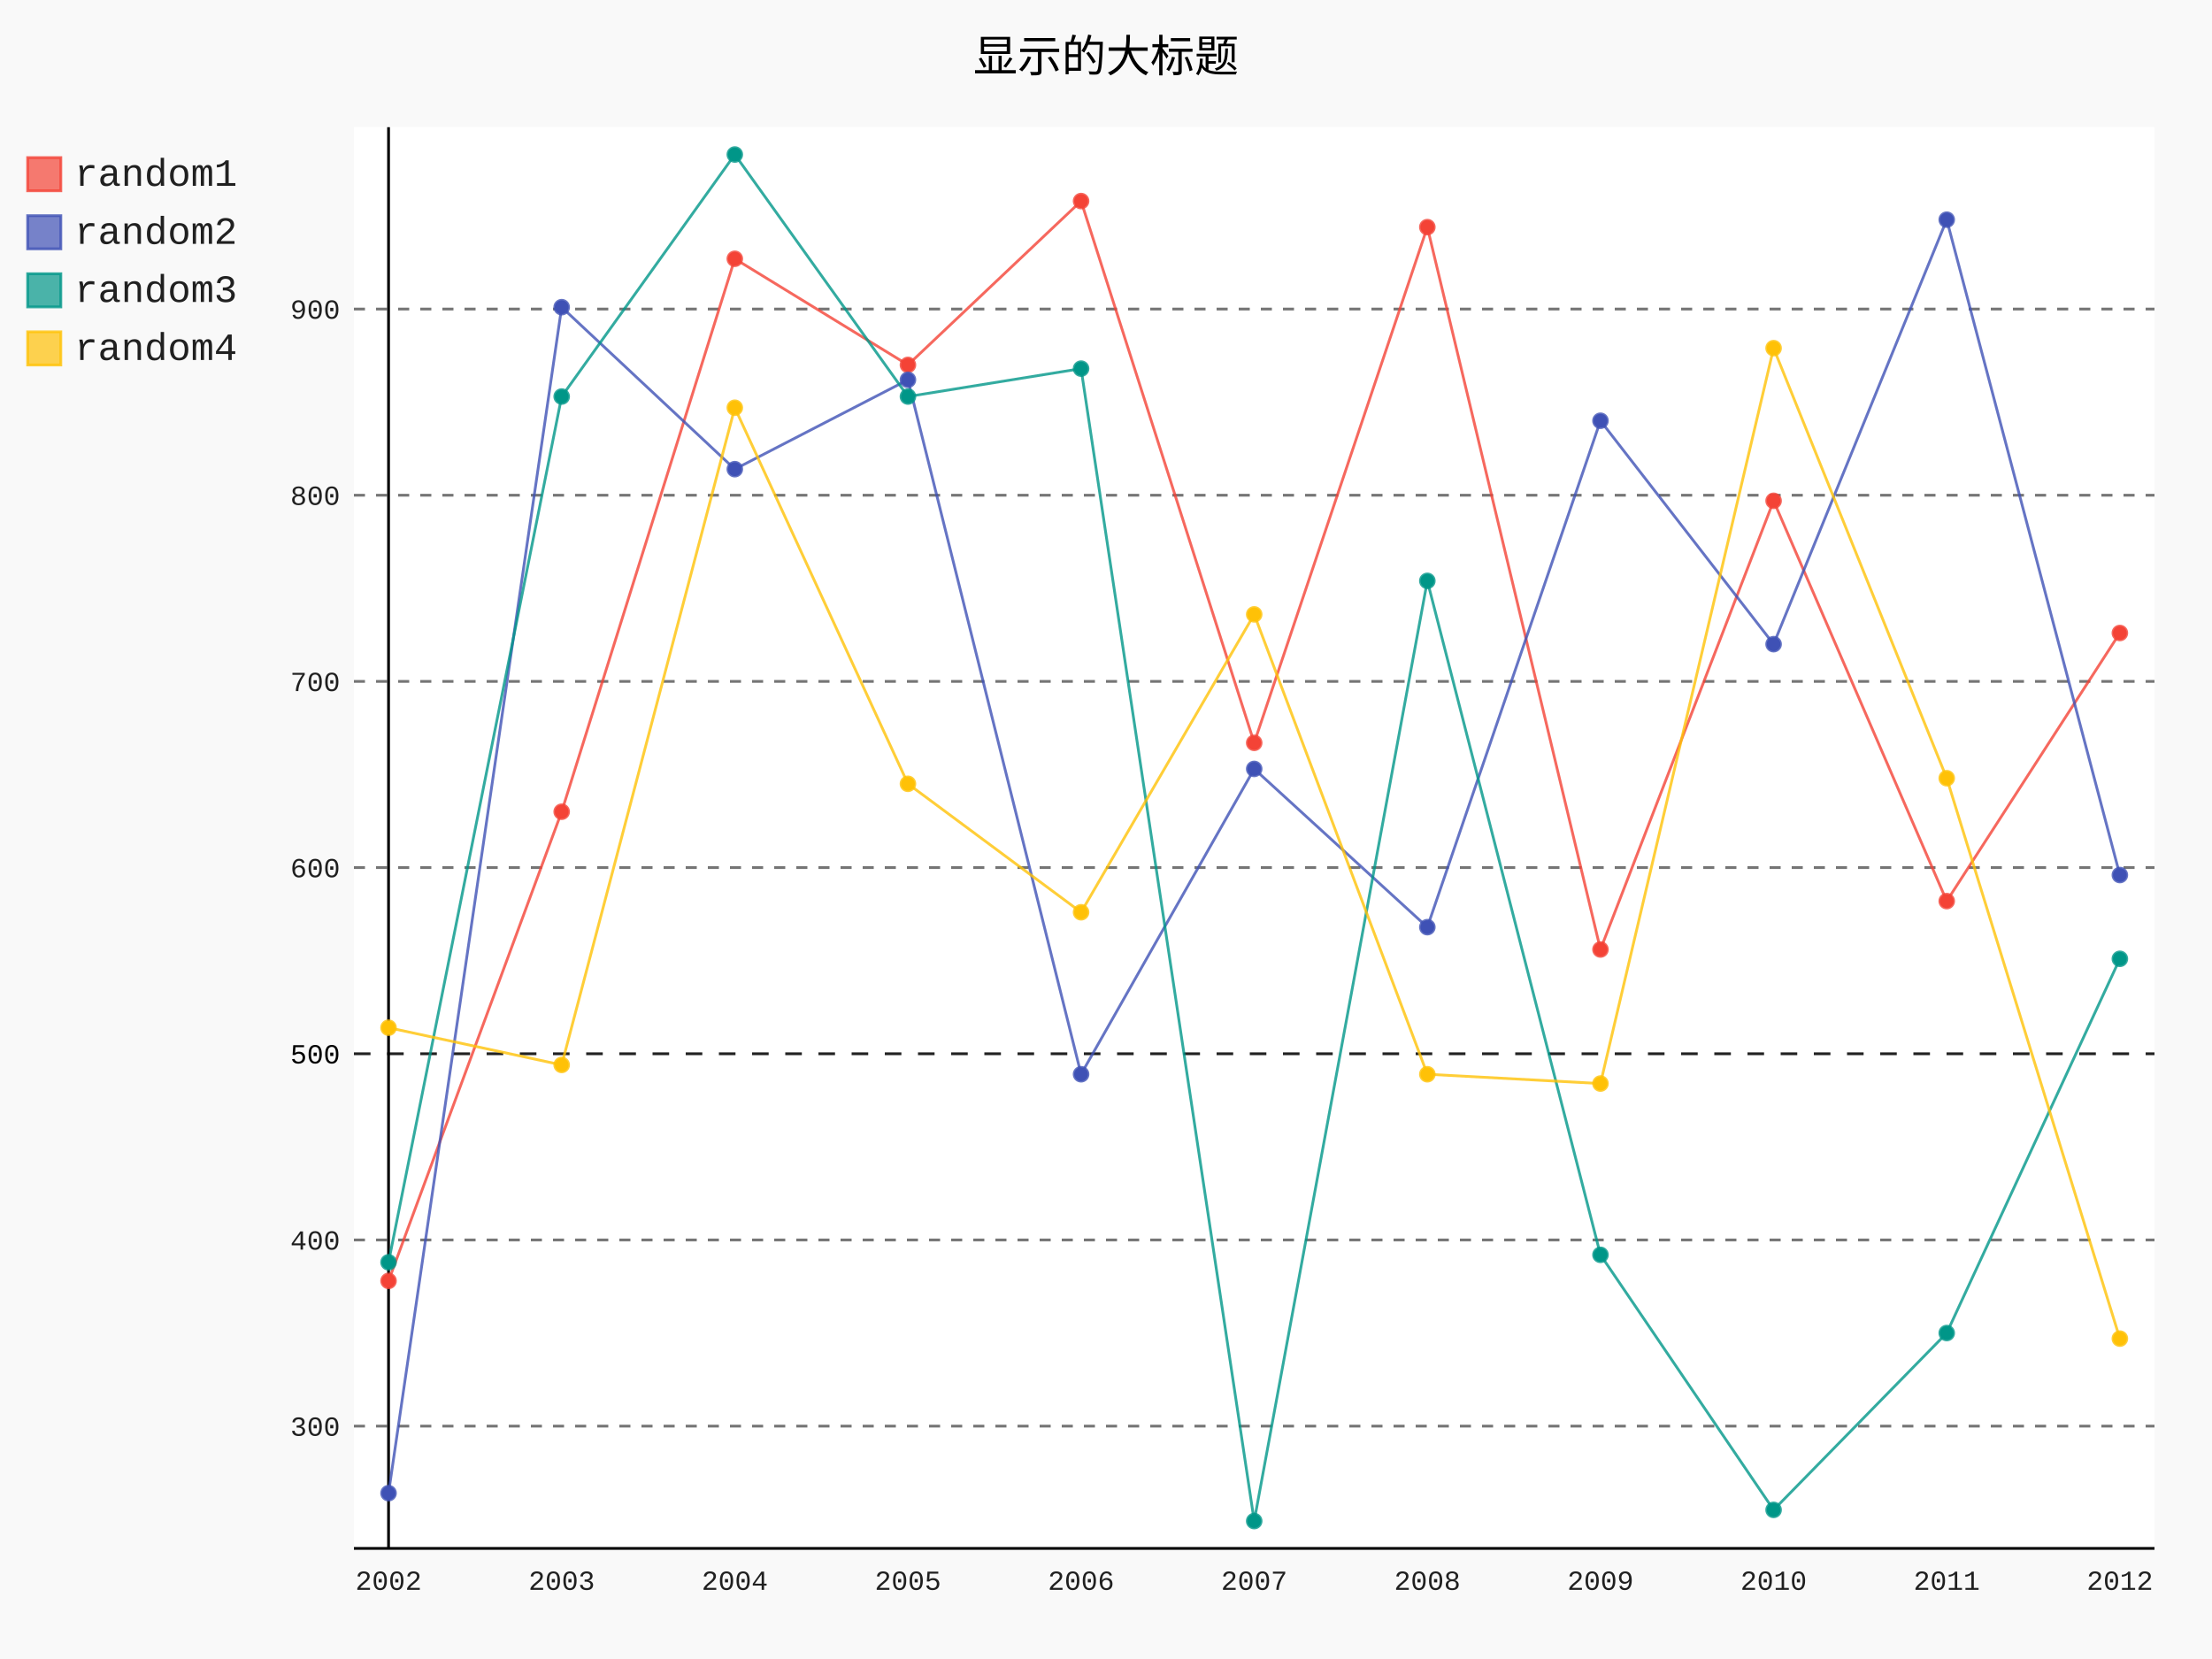
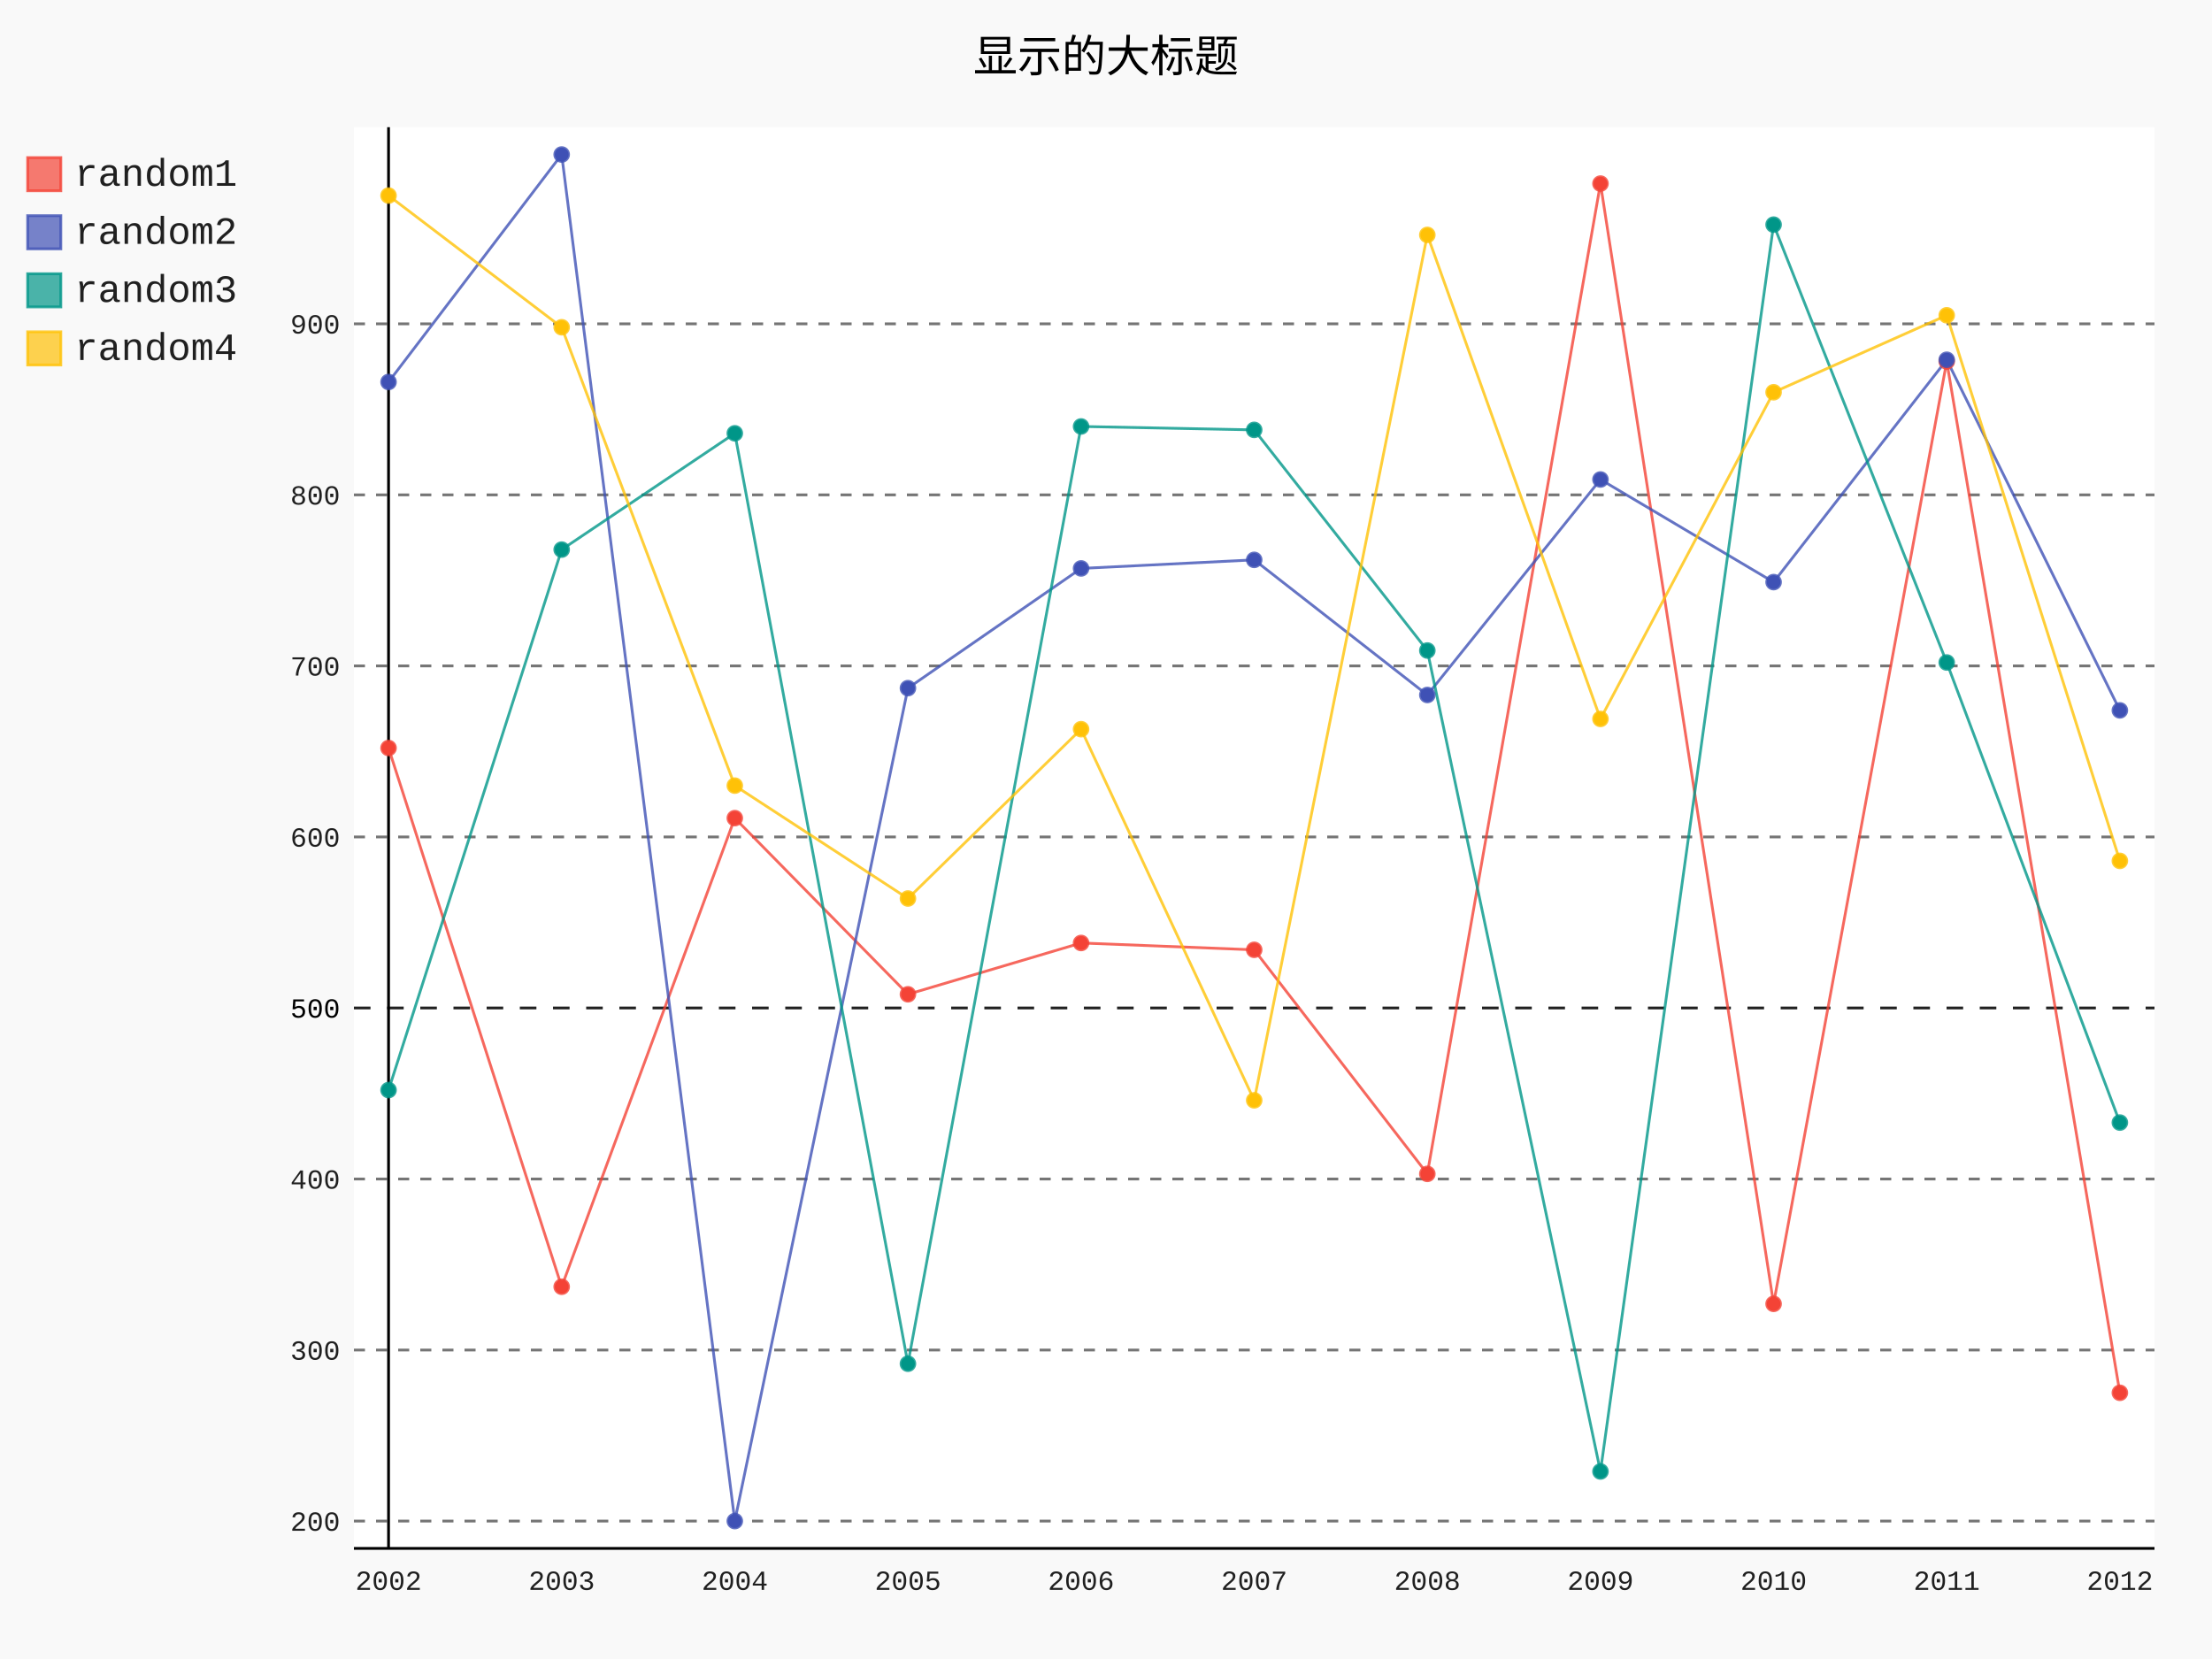
- <svg xmlns="http://www.w3.org/2000/svg" id="chart-38d16fdb-7dbc-4857-b093-f64fb61114ba" class="pygal-chart" viewBox="0 0 800 600">
+ <svg xmlns="http://www.w3.org/2000/svg" class="pygal-chart" id="chart-753c9dba-8d17-448d-b1c8-cdf91823bf66" viewBox="0 0 800 600">
  <defs>
-     <style type="text/css">#chart-38d16fdb-7dbc-4857-b093-f64fb61114ba{-webkit-user-select:none;-webkit-font-smoothing:antialiased;font-family:Consolas,"Liberation Mono",Menlo,Courier,monospace}#chart-38d16fdb-7dbc-4857-b093-f64fb61114ba .title{font-family:Consolas,"Liberation Mono",Menlo,Courier,monospace;font-size:16px}#chart-38d16fdb-7dbc-4857-b093-f64fb61114ba .legends .legend text{font-family:Consolas,"Liberation Mono",Menlo,Courier,monospace;font-size:14px}#chart-38d16fdb-7dbc-4857-b093-f64fb61114ba .axis text{font-family:Consolas,"Liberation Mono",Menlo,Courier,monospace;font-size:10px}#chart-38d16fdb-7dbc-4857-b093-f64fb61114ba .axis text.major{font-family:Consolas,"Liberation Mono",Menlo,Courier,monospace;font-size:10px}#chart-38d16fdb-7dbc-4857-b093-f64fb61114ba .text-overlay text.value{font-family:Consolas,"Liberation Mono",Menlo,Courier,monospace;font-size:16px}#chart-38d16fdb-7dbc-4857-b093-f64fb61114ba .text-overlay text.label{font-family:Consolas,"Liberation Mono",Menlo,Courier,monospace;font-size:10px}#chart-38d16fdb-7dbc-4857-b093-f64fb61114ba .tooltip{font-family:Consolas,"Liberation Mono",Menlo,Courier,monospace;font-size:14px}#chart-38d16fdb-7dbc-4857-b093-f64fb61114ba text.no_data{font-family:Consolas,"Liberation Mono",Menlo,Courier,monospace;font-size:64px}
- #chart-38d16fdb-7dbc-4857-b093-f64fb61114ba{background-color:rgba(249,249,249,1)}#chart-38d16fdb-7dbc-4857-b093-f64fb61114ba path,#chart-38d16fdb-7dbc-4857-b093-f64fb61114ba line,#chart-38d16fdb-7dbc-4857-b093-f64fb61114ba rect,#chart-38d16fdb-7dbc-4857-b093-f64fb61114ba circle{-webkit-transition:150ms;-moz-transition:150ms;transition:150ms}#chart-38d16fdb-7dbc-4857-b093-f64fb61114ba .graph &gt; .background{fill:rgba(249,249,249,1)}#chart-38d16fdb-7dbc-4857-b093-f64fb61114ba .plot &gt; .background{fill:rgba(255,255,255,1)}#chart-38d16fdb-7dbc-4857-b093-f64fb61114ba .graph{fill:rgba(0,0,0,.87)}#chart-38d16fdb-7dbc-4857-b093-f64fb61114ba text.no_data{fill:rgba(0,0,0,1)}#chart-38d16fdb-7dbc-4857-b093-f64fb61114ba .title{fill:rgba(0,0,0,1)}#chart-38d16fdb-7dbc-4857-b093-f64fb61114ba .legends .legend text{fill:rgba(0,0,0,.87)}#chart-38d16fdb-7dbc-4857-b093-f64fb61114ba .legends .legend:hover text{fill:rgba(0,0,0,1)}#chart-38d16fdb-7dbc-4857-b093-f64fb61114ba .axis .line{stroke:rgba(0,0,0,1)}#chart-38d16fdb-7dbc-4857-b093-f64fb61114ba .axis .guide.line{stroke:rgba(0,0,0,.54)}#chart-38d16fdb-7dbc-4857-b093-f64fb61114ba .axis .major.line{stroke:rgba(0,0,0,.87)}#chart-38d16fdb-7dbc-4857-b093-f64fb61114ba .axis text.major{fill:rgba(0,0,0,1)}#chart-38d16fdb-7dbc-4857-b093-f64fb61114ba .axis.y .guides:hover .guide.line,#chart-38d16fdb-7dbc-4857-b093-f64fb61114ba .line-graph .axis.x .guides:hover .guide.line,#chart-38d16fdb-7dbc-4857-b093-f64fb61114ba .stackedline-graph .axis.x .guides:hover .guide.line,#chart-38d16fdb-7dbc-4857-b093-f64fb61114ba .xy-graph .axis.x .guides:hover .guide.line{stroke:rgba(0,0,0,1)}#chart-38d16fdb-7dbc-4857-b093-f64fb61114ba .axis .guides:hover text{fill:rgba(0,0,0,1)}#chart-38d16fdb-7dbc-4857-b093-f64fb61114ba .reactive{fill-opacity:.7;stroke-opacity:.8}#chart-38d16fdb-7dbc-4857-b093-f64fb61114ba .ci{stroke:rgba(0,0,0,.87)}#chart-38d16fdb-7dbc-4857-b093-f64fb61114ba .reactive.active,#chart-38d16fdb-7dbc-4857-b093-f64fb61114ba .active .reactive{fill-opacity:.8;stroke-opacity:.9;stroke-width:4}#chart-38d16fdb-7dbc-4857-b093-f64fb61114ba .ci .reactive.active{stroke-width:1.5}#chart-38d16fdb-7dbc-4857-b093-f64fb61114ba .series text{fill:rgba(0,0,0,1)}#chart-38d16fdb-7dbc-4857-b093-f64fb61114ba .tooltip rect{fill:rgba(255,255,255,1);stroke:rgba(0,0,0,1);-webkit-transition:opacity 150ms;-moz-transition:opacity 150ms;transition:opacity 150ms}#chart-38d16fdb-7dbc-4857-b093-f64fb61114ba .tooltip .label{fill:rgba(0,0,0,.87)}#chart-38d16fdb-7dbc-4857-b093-f64fb61114ba .tooltip .label{fill:rgba(0,0,0,.87)}#chart-38d16fdb-7dbc-4857-b093-f64fb61114ba .tooltip .legend{font-size:.8em;fill:rgba(0,0,0,.54)}#chart-38d16fdb-7dbc-4857-b093-f64fb61114ba .tooltip .x_label{font-size:.6em;fill:rgba(0,0,0,1)}#chart-38d16fdb-7dbc-4857-b093-f64fb61114ba .tooltip .xlink{font-size:.5em;text-decoration:underline}#chart-38d16fdb-7dbc-4857-b093-f64fb61114ba .tooltip .value{font-size:1.5em}#chart-38d16fdb-7dbc-4857-b093-f64fb61114ba .bound{font-size:.5em}#chart-38d16fdb-7dbc-4857-b093-f64fb61114ba .max-value{font-size:.75em;fill:rgba(0,0,0,.54)}#chart-38d16fdb-7dbc-4857-b093-f64fb61114ba .map-element{fill:rgba(255,255,255,1);stroke:rgba(0,0,0,.54) !important}#chart-38d16fdb-7dbc-4857-b093-f64fb61114ba .map-element .reactive{fill-opacity:inherit;stroke-opacity:inherit}#chart-38d16fdb-7dbc-4857-b093-f64fb61114ba .color-0,#chart-38d16fdb-7dbc-4857-b093-f64fb61114ba .color-0 a:visited{stroke:#F44336;fill:#F44336}#chart-38d16fdb-7dbc-4857-b093-f64fb61114ba .color-1,#chart-38d16fdb-7dbc-4857-b093-f64fb61114ba .color-1 a:visited{stroke:#3F51B5;fill:#3F51B5}#chart-38d16fdb-7dbc-4857-b093-f64fb61114ba .color-2,#chart-38d16fdb-7dbc-4857-b093-f64fb61114ba .color-2 a:visited{stroke:#009688;fill:#009688}#chart-38d16fdb-7dbc-4857-b093-f64fb61114ba .color-3,#chart-38d16fdb-7dbc-4857-b093-f64fb61114ba .color-3 a:visited{stroke:#FFC107;fill:#FFC107}#chart-38d16fdb-7dbc-4857-b093-f64fb61114ba .text-overlay .color-0 text{fill:black}#chart-38d16fdb-7dbc-4857-b093-f64fb61114ba .text-overlay .color-1 text{fill:black}#chart-38d16fdb-7dbc-4857-b093-f64fb61114ba .text-overlay .color-2 text{fill:black}#chart-38d16fdb-7dbc-4857-b093-f64fb61114ba .text-overlay .color-3 text{fill:black}
- #chart-38d16fdb-7dbc-4857-b093-f64fb61114ba text.no_data{text-anchor:middle}#chart-38d16fdb-7dbc-4857-b093-f64fb61114ba .guide.line{fill:none}#chart-38d16fdb-7dbc-4857-b093-f64fb61114ba .centered{text-anchor:middle}#chart-38d16fdb-7dbc-4857-b093-f64fb61114ba .title{text-anchor:middle}#chart-38d16fdb-7dbc-4857-b093-f64fb61114ba .legends .legend text{fill-opacity:1}#chart-38d16fdb-7dbc-4857-b093-f64fb61114ba .axis.x text{text-anchor:middle}#chart-38d16fdb-7dbc-4857-b093-f64fb61114ba .axis.x:not(.web) text[transform]{text-anchor:start}#chart-38d16fdb-7dbc-4857-b093-f64fb61114ba .axis.x:not(.web) text[transform].backwards{text-anchor:end}#chart-38d16fdb-7dbc-4857-b093-f64fb61114ba .axis.y text{text-anchor:end}#chart-38d16fdb-7dbc-4857-b093-f64fb61114ba .axis.y text[transform].backwards{text-anchor:start}#chart-38d16fdb-7dbc-4857-b093-f64fb61114ba .axis.y2 text{text-anchor:start}#chart-38d16fdb-7dbc-4857-b093-f64fb61114ba .axis.y2 text[transform].backwards{text-anchor:end}#chart-38d16fdb-7dbc-4857-b093-f64fb61114ba .axis .guide.line{stroke-dasharray:4,4}#chart-38d16fdb-7dbc-4857-b093-f64fb61114ba .axis .major.guide.line{stroke-dasharray:6,6}#chart-38d16fdb-7dbc-4857-b093-f64fb61114ba .horizontal .axis.y .guide.line,#chart-38d16fdb-7dbc-4857-b093-f64fb61114ba .horizontal .axis.y2 .guide.line,#chart-38d16fdb-7dbc-4857-b093-f64fb61114ba .vertical .axis.x .guide.line{opacity:0}#chart-38d16fdb-7dbc-4857-b093-f64fb61114ba .horizontal .axis.always_show .guide.line,#chart-38d16fdb-7dbc-4857-b093-f64fb61114ba .vertical .axis.always_show .guide.line{opacity:1 !important}#chart-38d16fdb-7dbc-4857-b093-f64fb61114ba .axis.y .guides:hover .guide.line,#chart-38d16fdb-7dbc-4857-b093-f64fb61114ba .axis.y2 .guides:hover .guide.line,#chart-38d16fdb-7dbc-4857-b093-f64fb61114ba .axis.x .guides:hover .guide.line{opacity:1}#chart-38d16fdb-7dbc-4857-b093-f64fb61114ba .axis .guides:hover text{opacity:1}#chart-38d16fdb-7dbc-4857-b093-f64fb61114ba .nofill{fill:none}#chart-38d16fdb-7dbc-4857-b093-f64fb61114ba .subtle-fill{fill-opacity:.2}#chart-38d16fdb-7dbc-4857-b093-f64fb61114ba .dot{stroke-width:1px;fill-opacity:1}#chart-38d16fdb-7dbc-4857-b093-f64fb61114ba .dot.active{stroke-width:5px}#chart-38d16fdb-7dbc-4857-b093-f64fb61114ba .dot.negative{fill:transparent}#chart-38d16fdb-7dbc-4857-b093-f64fb61114ba text,#chart-38d16fdb-7dbc-4857-b093-f64fb61114ba tspan{stroke:none !important}#chart-38d16fdb-7dbc-4857-b093-f64fb61114ba .series text.active{opacity:1}#chart-38d16fdb-7dbc-4857-b093-f64fb61114ba .tooltip rect{fill-opacity:.95;stroke-width:.5}#chart-38d16fdb-7dbc-4857-b093-f64fb61114ba .tooltip text{fill-opacity:1}#chart-38d16fdb-7dbc-4857-b093-f64fb61114ba .showable{visibility:hidden}#chart-38d16fdb-7dbc-4857-b093-f64fb61114ba .showable.shown{visibility:visible}#chart-38d16fdb-7dbc-4857-b093-f64fb61114ba .gauge-background{fill:rgba(229,229,229,1);stroke:none}#chart-38d16fdb-7dbc-4857-b093-f64fb61114ba .bg-lines{stroke:rgba(249,249,249,1);stroke-width:2px}</style>
+     <style type="text/css">#chart-753c9dba-8d17-448d-b1c8-cdf91823bf66{-webkit-user-select:none;-webkit-font-smoothing:antialiased;font-family:Consolas,"Liberation Mono",Menlo,Courier,monospace}#chart-753c9dba-8d17-448d-b1c8-cdf91823bf66 .title{font-family:Consolas,"Liberation Mono",Menlo,Courier,monospace;font-size:16px}#chart-753c9dba-8d17-448d-b1c8-cdf91823bf66 .legends .legend text{font-family:Consolas,"Liberation Mono",Menlo,Courier,monospace;font-size:14px}#chart-753c9dba-8d17-448d-b1c8-cdf91823bf66 .axis text{font-family:Consolas,"Liberation Mono",Menlo,Courier,monospace;font-size:10px}#chart-753c9dba-8d17-448d-b1c8-cdf91823bf66 .axis text.major{font-family:Consolas,"Liberation Mono",Menlo,Courier,monospace;font-size:10px}#chart-753c9dba-8d17-448d-b1c8-cdf91823bf66 .text-overlay text.value{font-family:Consolas,"Liberation Mono",Menlo,Courier,monospace;font-size:16px}#chart-753c9dba-8d17-448d-b1c8-cdf91823bf66 .text-overlay text.label{font-family:Consolas,"Liberation Mono",Menlo,Courier,monospace;font-size:10px}#chart-753c9dba-8d17-448d-b1c8-cdf91823bf66 .tooltip{font-family:Consolas,"Liberation Mono",Menlo,Courier,monospace;font-size:14px}#chart-753c9dba-8d17-448d-b1c8-cdf91823bf66 text.no_data{font-family:Consolas,"Liberation Mono",Menlo,Courier,monospace;font-size:64px}
+ #chart-753c9dba-8d17-448d-b1c8-cdf91823bf66{background-color:rgba(249,249,249,1)}#chart-753c9dba-8d17-448d-b1c8-cdf91823bf66 path,#chart-753c9dba-8d17-448d-b1c8-cdf91823bf66 line,#chart-753c9dba-8d17-448d-b1c8-cdf91823bf66 rect,#chart-753c9dba-8d17-448d-b1c8-cdf91823bf66 circle{-webkit-transition:150ms;-moz-transition:150ms;transition:150ms}#chart-753c9dba-8d17-448d-b1c8-cdf91823bf66 .graph &gt; .background{fill:rgba(249,249,249,1)}#chart-753c9dba-8d17-448d-b1c8-cdf91823bf66 .plot &gt; .background{fill:rgba(255,255,255,1)}#chart-753c9dba-8d17-448d-b1c8-cdf91823bf66 .graph{fill:rgba(0,0,0,.87)}#chart-753c9dba-8d17-448d-b1c8-cdf91823bf66 text.no_data{fill:rgba(0,0,0,1)}#chart-753c9dba-8d17-448d-b1c8-cdf91823bf66 .title{fill:rgba(0,0,0,1)}#chart-753c9dba-8d17-448d-b1c8-cdf91823bf66 .legends .legend text{fill:rgba(0,0,0,.87)}#chart-753c9dba-8d17-448d-b1c8-cdf91823bf66 .legends .legend:hover text{fill:rgba(0,0,0,1)}#chart-753c9dba-8d17-448d-b1c8-cdf91823bf66 .axis .line{stroke:rgba(0,0,0,1)}#chart-753c9dba-8d17-448d-b1c8-cdf91823bf66 .axis .guide.line{stroke:rgba(0,0,0,.54)}#chart-753c9dba-8d17-448d-b1c8-cdf91823bf66 .axis .major.line{stroke:rgba(0,0,0,.87)}#chart-753c9dba-8d17-448d-b1c8-cdf91823bf66 .axis text.major{fill:rgba(0,0,0,1)}#chart-753c9dba-8d17-448d-b1c8-cdf91823bf66 .axis.y .guides:hover .guide.line,#chart-753c9dba-8d17-448d-b1c8-cdf91823bf66 .line-graph .axis.x .guides:hover .guide.line,#chart-753c9dba-8d17-448d-b1c8-cdf91823bf66 .stackedline-graph .axis.x .guides:hover .guide.line,#chart-753c9dba-8d17-448d-b1c8-cdf91823bf66 .xy-graph .axis.x .guides:hover .guide.line{stroke:rgba(0,0,0,1)}#chart-753c9dba-8d17-448d-b1c8-cdf91823bf66 .axis .guides:hover text{fill:rgba(0,0,0,1)}#chart-753c9dba-8d17-448d-b1c8-cdf91823bf66 .reactive{fill-opacity:.7;stroke-opacity:.8}#chart-753c9dba-8d17-448d-b1c8-cdf91823bf66 .ci{stroke:rgba(0,0,0,.87)}#chart-753c9dba-8d17-448d-b1c8-cdf91823bf66 .reactive.active,#chart-753c9dba-8d17-448d-b1c8-cdf91823bf66 .active .reactive{fill-opacity:.8;stroke-opacity:.9;stroke-width:4}#chart-753c9dba-8d17-448d-b1c8-cdf91823bf66 .ci .reactive.active{stroke-width:1.5}#chart-753c9dba-8d17-448d-b1c8-cdf91823bf66 .series text{fill:rgba(0,0,0,1)}#chart-753c9dba-8d17-448d-b1c8-cdf91823bf66 .tooltip rect{fill:rgba(255,255,255,1);stroke:rgba(0,0,0,1);-webkit-transition:opacity 150ms;-moz-transition:opacity 150ms;transition:opacity 150ms}#chart-753c9dba-8d17-448d-b1c8-cdf91823bf66 .tooltip .label{fill:rgba(0,0,0,.87)}#chart-753c9dba-8d17-448d-b1c8-cdf91823bf66 .tooltip .label{fill:rgba(0,0,0,.87)}#chart-753c9dba-8d17-448d-b1c8-cdf91823bf66 .tooltip .legend{font-size:.8em;fill:rgba(0,0,0,.54)}#chart-753c9dba-8d17-448d-b1c8-cdf91823bf66 .tooltip .x_label{font-size:.6em;fill:rgba(0,0,0,1)}#chart-753c9dba-8d17-448d-b1c8-cdf91823bf66 .tooltip .xlink{font-size:.5em;text-decoration:underline}#chart-753c9dba-8d17-448d-b1c8-cdf91823bf66 .tooltip .value{font-size:1.5em}#chart-753c9dba-8d17-448d-b1c8-cdf91823bf66 .bound{font-size:.5em}#chart-753c9dba-8d17-448d-b1c8-cdf91823bf66 .max-value{font-size:.75em;fill:rgba(0,0,0,.54)}#chart-753c9dba-8d17-448d-b1c8-cdf91823bf66 .map-element{fill:rgba(255,255,255,1);stroke:rgba(0,0,0,.54) !important}#chart-753c9dba-8d17-448d-b1c8-cdf91823bf66 .map-element .reactive{fill-opacity:inherit;stroke-opacity:inherit}#chart-753c9dba-8d17-448d-b1c8-cdf91823bf66 .color-0,#chart-753c9dba-8d17-448d-b1c8-cdf91823bf66 .color-0 a:visited{stroke:#F44336;fill:#F44336}#chart-753c9dba-8d17-448d-b1c8-cdf91823bf66 .color-1,#chart-753c9dba-8d17-448d-b1c8-cdf91823bf66 .color-1 a:visited{stroke:#3F51B5;fill:#3F51B5}#chart-753c9dba-8d17-448d-b1c8-cdf91823bf66 .color-2,#chart-753c9dba-8d17-448d-b1c8-cdf91823bf66 .color-2 a:visited{stroke:#009688;fill:#009688}#chart-753c9dba-8d17-448d-b1c8-cdf91823bf66 .color-3,#chart-753c9dba-8d17-448d-b1c8-cdf91823bf66 .color-3 a:visited{stroke:#FFC107;fill:#FFC107}#chart-753c9dba-8d17-448d-b1c8-cdf91823bf66 .text-overlay .color-0 text{fill:black}#chart-753c9dba-8d17-448d-b1c8-cdf91823bf66 .text-overlay .color-1 text{fill:black}#chart-753c9dba-8d17-448d-b1c8-cdf91823bf66 .text-overlay .color-2 text{fill:black}#chart-753c9dba-8d17-448d-b1c8-cdf91823bf66 .text-overlay .color-3 text{fill:black}
+ #chart-753c9dba-8d17-448d-b1c8-cdf91823bf66 text.no_data{text-anchor:middle}#chart-753c9dba-8d17-448d-b1c8-cdf91823bf66 .guide.line{fill:none}#chart-753c9dba-8d17-448d-b1c8-cdf91823bf66 .centered{text-anchor:middle}#chart-753c9dba-8d17-448d-b1c8-cdf91823bf66 .title{text-anchor:middle}#chart-753c9dba-8d17-448d-b1c8-cdf91823bf66 .legends .legend text{fill-opacity:1}#chart-753c9dba-8d17-448d-b1c8-cdf91823bf66 .axis.x text{text-anchor:middle}#chart-753c9dba-8d17-448d-b1c8-cdf91823bf66 .axis.x:not(.web) text[transform]{text-anchor:start}#chart-753c9dba-8d17-448d-b1c8-cdf91823bf66 .axis.x:not(.web) text[transform].backwards{text-anchor:end}#chart-753c9dba-8d17-448d-b1c8-cdf91823bf66 .axis.y text{text-anchor:end}#chart-753c9dba-8d17-448d-b1c8-cdf91823bf66 .axis.y text[transform].backwards{text-anchor:start}#chart-753c9dba-8d17-448d-b1c8-cdf91823bf66 .axis.y2 text{text-anchor:start}#chart-753c9dba-8d17-448d-b1c8-cdf91823bf66 .axis.y2 text[transform].backwards{text-anchor:end}#chart-753c9dba-8d17-448d-b1c8-cdf91823bf66 .axis .guide.line{stroke-dasharray:4,4}#chart-753c9dba-8d17-448d-b1c8-cdf91823bf66 .axis .major.guide.line{stroke-dasharray:6,6}#chart-753c9dba-8d17-448d-b1c8-cdf91823bf66 .horizontal .axis.y .guide.line,#chart-753c9dba-8d17-448d-b1c8-cdf91823bf66 .horizontal .axis.y2 .guide.line,#chart-753c9dba-8d17-448d-b1c8-cdf91823bf66 .vertical .axis.x .guide.line{opacity:0}#chart-753c9dba-8d17-448d-b1c8-cdf91823bf66 .horizontal .axis.always_show .guide.line,#chart-753c9dba-8d17-448d-b1c8-cdf91823bf66 .vertical .axis.always_show .guide.line{opacity:1 !important}#chart-753c9dba-8d17-448d-b1c8-cdf91823bf66 .axis.y .guides:hover .guide.line,#chart-753c9dba-8d17-448d-b1c8-cdf91823bf66 .axis.y2 .guides:hover .guide.line,#chart-753c9dba-8d17-448d-b1c8-cdf91823bf66 .axis.x .guides:hover .guide.line{opacity:1}#chart-753c9dba-8d17-448d-b1c8-cdf91823bf66 .axis .guides:hover text{opacity:1}#chart-753c9dba-8d17-448d-b1c8-cdf91823bf66 .nofill{fill:none}#chart-753c9dba-8d17-448d-b1c8-cdf91823bf66 .subtle-fill{fill-opacity:.2}#chart-753c9dba-8d17-448d-b1c8-cdf91823bf66 .dot{stroke-width:1px;fill-opacity:1}#chart-753c9dba-8d17-448d-b1c8-cdf91823bf66 .dot.active{stroke-width:5px}#chart-753c9dba-8d17-448d-b1c8-cdf91823bf66 .dot.negative{fill:transparent}#chart-753c9dba-8d17-448d-b1c8-cdf91823bf66 text,#chart-753c9dba-8d17-448d-b1c8-cdf91823bf66 tspan{stroke:none !important}#chart-753c9dba-8d17-448d-b1c8-cdf91823bf66 .series text.active{opacity:1}#chart-753c9dba-8d17-448d-b1c8-cdf91823bf66 .tooltip rect{fill-opacity:.95;stroke-width:.5}#chart-753c9dba-8d17-448d-b1c8-cdf91823bf66 .tooltip text{fill-opacity:1}#chart-753c9dba-8d17-448d-b1c8-cdf91823bf66 .showable{visibility:hidden}#chart-753c9dba-8d17-448d-b1c8-cdf91823bf66 .showable.shown{visibility:visible}#chart-753c9dba-8d17-448d-b1c8-cdf91823bf66 .gauge-background{fill:rgba(229,229,229,1);stroke:none}#chart-753c9dba-8d17-448d-b1c8-cdf91823bf66 .bg-lines{stroke:rgba(249,249,249,1);stroke-width:2px}</style>
  </defs>
  <g class="graph line-graph vertical">
    <rect class="background" height="600" width="800" x="0" y="0" />
    <g class="plot" transform="translate(128, 46)">
      <rect class="background" height="514" width="651.2" x="0" y="0" />
      <g class="axis y always_show">
        <path class="line" d="M0 514 h651.2" />
        <g class="guides">
-           <path class="guide line" d="M0 469.775 h651.2" />
-           <text class="" x="-5" y="473.275">300</text>
-         </g>
-         <g class="guides">
-           <path class="guide line" d="M0 402.441 h651.2" />
-           <text class="" x="-5" y="405.941">400</text>
-         </g>
-         <g class="guides">
-           <path class="major guide line" d="M0 335.107 h651.2" />
-           <text class="major" x="-5" y="338.607">500</text>
-         </g>
-         <g class="guides">
-           <path class="guide line" d="M0 267.773 h651.2" />
-           <text class="" x="-5" y="271.273">600</text>
-         </g>
-         <g class="guides">
-           <path class="guide line" d="M0 200.44 h651.2" />
-           <text class="" x="-5" y="203.94">700</text>
-         </g>
-         <g class="guides">
-           <path class="guide line" d="M0 133.106 h651.2" />
-           <text class="" x="-5" y="136.606">800</text>
-         </g>
-         <g class="guides">
-           <path class="guide line" d="M0 65.772 h651.2" />
-           <text class="" x="-5" y="69.272">900</text>
+           <path class="guide line" d="M0 504.115 h651.2" />
+           <text class="" x="-5" y="507.615">200</text>
+         </g>
+         <g class="guides">
+           <path class="guide line" d="M0 442.259 h651.2" />
+           <text class="" x="-5" y="445.759">300</text>
+         </g>
+         <g class="guides">
+           <path class="guide line" d="M0 380.403 h651.2" />
+           <text class="" x="-5" y="383.903">400</text>
+         </g>
+         <g class="guides">
+           <path class="major guide line" d="M0 318.547 h651.2" />
+           <text class="major" x="-5" y="322.047">500</text>
+         </g>
+         <g class="guides">
+           <path class="guide line" d="M0 256.691 h651.2" />
+           <text class="" x="-5" y="260.191">600</text>
+         </g>
+         <g class="guides">
+           <path class="guide line" d="M0 194.835 h651.2" />
+           <text class="" x="-5" y="198.335">700</text>
+         </g>
+         <g class="guides">
+           <path class="guide line" d="M0 132.978 h651.2" />
+           <text class="" x="-5" y="136.478">800</text>
+         </g>
+         <g class="guides">
+           <path class="guide line" d="M0 71.122 h651.2" />
+           <text class="" x="-5" y="74.622">900</text>
        </g>
      </g>
      <g class="axis x">
        <g class="guides">
          <path class="line" d="M12.523 0 v514" />
          <text class="" x="12.523" y="529.0">2002</text>
        </g>
        <g class="guides">
          <path class="guide line" d="M75.138 0 v514" />
          <text class="" x="75.138" y="529.0">2003</text>
        </g>
        <g class="guides">
          <path class="guide line" d="M137.754 0 v514" />
          <text class="" x="137.754" y="529.0">2004</text>
        </g>
        <g class="guides">
          <path class="guide line" d="M200.369 0 v514" />
          <text class="" x="200.369" y="529.0">2005</text>
        </g>
        <g class="guides">
          <path class="guide line" d="M262.985 0 v514" />
          <text class="" x="262.985" y="529.0">2006</text>
        </g>
        <g class="guides">
          <path class="guide line" d="M325.6 0 v514" />
          <text class="" x="325.6" y="529.0">2007</text>
        </g>
        <g class="guides">
          <path class="guide line" d="M388.215 0 v514" />
          <text class="" x="388.215" y="529.0">2008</text>
        </g>
        <g class="guides">
          <path class="guide line" d="M450.831 0 v514" />
          <text class="" x="450.831" y="529.0">2009</text>
        </g>
        <g class="guides">
          <path class="guide line" d="M513.446 0 v514" />
          <text class="" x="513.446" y="529.0">2010</text>
        </g>
        <g class="guides">
          <path class="guide line" d="M576.062 0 v514" />
          <text class="" x="576.062" y="529.0">2011</text>
        </g>
        <g class="guides">
          <path class="guide line" d="M638.677 0 v514" />
          <text class="" x="638.677" y="529.0">2012</text>
        </g>
      </g>
      <g class="series serie-0 color-0">
-         <path class="line reactive nofill" d="M12.523 417.255 L75.138 247.573 137.754 47.592 200.369 85.972 262.985 26.718 325.6 222.66 388.215 36.145 450.831 297.4 513.446 135.126 576.062 279.894 638.677 182.933" />
+         <path class="line reactive nofill" d="M12.523 224.526 L75.138 419.372 137.754 249.887 200.369 313.598 262.985 295.042 325.6 297.516 388.215 378.547 450.831 20.4 513.446 425.558 576.062 84.731 638.677 457.723" />
      </g>
      <g class="series serie-1 color-1">
-         <path class="line reactive nofill" d="M12.523 494.015 L75.138 65.098 137.754 123.679 200.369 91.359 262.985 342.514 325.6 232.086 388.215 289.32 450.831 106.172 513.446 186.973 576.062 33.451 638.677 270.467" />
+         <path class="line reactive nofill" d="M12.523 92.153 L75.138 9.885 137.754 504.115 200.369 202.876 262.985 159.577 325.6 156.484 388.215 205.35 450.831 127.411 513.446 164.525 576.062 84.112 638.677 210.917" />
      </g>
      <g class="series serie-2 color-2">
-         <path class="line reactive nofill" d="M12.523 410.521 L75.138 97.419 137.754 9.885 200.369 97.419 262.985 87.319 325.6 504.115 388.215 164.079 450.831 407.828 513.446 500.075 576.062 436.108 638.677 300.767" />
+         <path class="line reactive nofill" d="M12.523 348.238 L75.138 152.772 137.754 110.71 200.369 447.208 262.985 108.236 325.6 109.473 388.215 189.267 450.831 486.177 513.446 35.246 576.062 193.597 638.677 359.991" />
      </g>
      <g class="series serie-3 color-3">
-         <path class="line reactive nofill" d="M12.523 325.681 L75.138 339.147 137.754 101.459 200.369 237.473 262.985 283.934 325.6 176.199 388.215 342.514 450.831 345.881 513.446 79.912 576.062 235.453 638.677 438.128" />
+         <path class="line reactive nofill" d="M12.523 24.73 L75.138 72.359 137.754 238.134 200.369 278.959 262.985 217.721 325.6 351.949 388.215 38.957 450.831 214.01 513.446 95.865 576.062 68.029 638.677 265.351" />
      </g>
    </g>
    <g class="titles">
      <text class="title plot_title" x="400.0" y="26">显示的大标题</text>
    </g>
    <g class="plot overlay" transform="translate(128, 46)">
      <g class="series serie-0 color-0">
        <g class="dots">
-           <circle class="dot reactive tooltip-trigger" cx="12.523" cy="417.255" r="2.5" />
-         </g>
-         <g class="dots">
-           <circle class="dot reactive tooltip-trigger" cx="75.138" cy="247.573" r="2.5" />
-         </g>
-         <g class="dots">
-           <circle class="dot reactive tooltip-trigger" cx="137.754" cy="47.592" r="2.5" />
-         </g>
-         <g class="dots">
-           <circle class="dot reactive tooltip-trigger" cx="200.369" cy="85.972" r="2.5" />
-         </g>
-         <g class="dots">
-           <circle class="dot reactive tooltip-trigger" cx="262.985" cy="26.718" r="2.5" />
-         </g>
-         <g class="dots">
-           <circle class="dot reactive tooltip-trigger" cx="325.6" cy="222.66" r="2.5" />
-         </g>
-         <g class="dots">
-           <circle class="dot reactive tooltip-trigger" cx="388.215" cy="36.145" r="2.5" />
-         </g>
-         <g class="dots">
-           <circle class="dot reactive tooltip-trigger" cx="450.831" cy="297.4" r="2.5" />
-         </g>
-         <g class="dots">
-           <circle class="dot reactive tooltip-trigger" cx="513.446" cy="135.126" r="2.5" />
-         </g>
-         <g class="dots">
-           <circle class="dot reactive tooltip-trigger" cx="576.062" cy="279.894" r="2.5" />
-         </g>
-         <g class="dots">
-           <circle class="dot reactive tooltip-trigger" cx="638.677" cy="182.933" r="2.5" />
+           <circle class="dot reactive tooltip-trigger" cx="12.523" cy="224.526" r="2.5" />
+         </g>
+         <g class="dots">
+           <circle class="dot reactive tooltip-trigger" cx="75.138" cy="419.372" r="2.5" />
+         </g>
+         <g class="dots">
+           <circle class="dot reactive tooltip-trigger" cx="137.754" cy="249.887" r="2.5" />
+         </g>
+         <g class="dots">
+           <circle class="dot reactive tooltip-trigger" cx="200.369" cy="313.598" r="2.5" />
+         </g>
+         <g class="dots">
+           <circle class="dot reactive tooltip-trigger" cx="262.985" cy="295.042" r="2.5" />
+         </g>
+         <g class="dots">
+           <circle class="dot reactive tooltip-trigger" cx="325.6" cy="297.516" r="2.5" />
+         </g>
+         <g class="dots">
+           <circle class="dot reactive tooltip-trigger" cx="388.215" cy="378.547" r="2.5" />
+         </g>
+         <g class="dots">
+           <circle class="dot reactive tooltip-trigger" cx="450.831" cy="20.4" r="2.5" />
+         </g>
+         <g class="dots">
+           <circle class="dot reactive tooltip-trigger" cx="513.446" cy="425.558" r="2.5" />
+         </g>
+         <g class="dots">
+           <circle class="dot reactive tooltip-trigger" cx="576.062" cy="84.731" r="2.5" />
+         </g>
+         <g class="dots">
+           <circle class="dot reactive tooltip-trigger" cx="638.677" cy="457.723" r="2.5" />
        </g>
      </g>
      <g class="series serie-1 color-1">
        <g class="dots">
-           <circle class="dot reactive tooltip-trigger" cx="12.523" cy="494.015" r="2.5" />
-         </g>
-         <g class="dots">
-           <circle class="dot reactive tooltip-trigger" cx="75.138" cy="65.098" r="2.5" />
-         </g>
-         <g class="dots">
-           <circle class="dot reactive tooltip-trigger" cx="137.754" cy="123.679" r="2.5" />
-         </g>
-         <g class="dots">
-           <circle class="dot reactive tooltip-trigger" cx="200.369" cy="91.359" r="2.5" />
-         </g>
-         <g class="dots">
-           <circle class="dot reactive tooltip-trigger" cx="262.985" cy="342.514" r="2.5" />
-         </g>
-         <g class="dots">
-           <circle class="dot reactive tooltip-trigger" cx="325.6" cy="232.086" r="2.5" />
-         </g>
-         <g class="dots">
-           <circle class="dot reactive tooltip-trigger" cx="388.215" cy="289.32" r="2.5" />
-         </g>
-         <g class="dots">
-           <circle class="dot reactive tooltip-trigger" cx="450.831" cy="106.172" r="2.5" />
-         </g>
-         <g class="dots">
-           <circle class="dot reactive tooltip-trigger" cx="513.446" cy="186.973" r="2.5" />
-         </g>
-         <g class="dots">
-           <circle class="dot reactive tooltip-trigger" cx="576.062" cy="33.451" r="2.5" />
-         </g>
-         <g class="dots">
-           <circle class="dot reactive tooltip-trigger" cx="638.677" cy="270.467" r="2.5" />
+           <circle class="dot reactive tooltip-trigger" cx="12.523" cy="92.153" r="2.5" />
+         </g>
+         <g class="dots">
+           <circle class="dot reactive tooltip-trigger" cx="75.138" cy="9.885" r="2.5" />
+         </g>
+         <g class="dots">
+           <circle class="dot reactive tooltip-trigger" cx="137.754" cy="504.115" r="2.5" />
+         </g>
+         <g class="dots">
+           <circle class="dot reactive tooltip-trigger" cx="200.369" cy="202.876" r="2.5" />
+         </g>
+         <g class="dots">
+           <circle class="dot reactive tooltip-trigger" cx="262.985" cy="159.577" r="2.5" />
+         </g>
+         <g class="dots">
+           <circle class="dot reactive tooltip-trigger" cx="325.6" cy="156.484" r="2.5" />
+         </g>
+         <g class="dots">
+           <circle class="dot reactive tooltip-trigger" cx="388.215" cy="205.35" r="2.5" />
+         </g>
+         <g class="dots">
+           <circle class="dot reactive tooltip-trigger" cx="450.831" cy="127.411" r="2.5" />
+         </g>
+         <g class="dots">
+           <circle class="dot reactive tooltip-trigger" cx="513.446" cy="164.525" r="2.5" />
+         </g>
+         <g class="dots">
+           <circle class="dot reactive tooltip-trigger" cx="576.062" cy="84.112" r="2.5" />
+         </g>
+         <g class="dots">
+           <circle class="dot reactive tooltip-trigger" cx="638.677" cy="210.917" r="2.5" />
        </g>
      </g>
      <g class="series serie-2 color-2">
        <g class="dots">
-           <circle class="dot reactive tooltip-trigger" cx="12.523" cy="410.521" r="2.5" />
-         </g>
-         <g class="dots">
-           <circle class="dot reactive tooltip-trigger" cx="75.138" cy="97.419" r="2.5" />
-         </g>
-         <g class="dots">
-           <circle class="dot reactive tooltip-trigger" cx="137.754" cy="9.885" r="2.5" />
-         </g>
-         <g class="dots">
-           <circle class="dot reactive tooltip-trigger" cx="200.369" cy="97.419" r="2.5" />
-         </g>
-         <g class="dots">
-           <circle class="dot reactive tooltip-trigger" cx="262.985" cy="87.319" r="2.5" />
-         </g>
-         <g class="dots">
-           <circle class="dot reactive tooltip-trigger" cx="325.6" cy="504.115" r="2.5" />
-         </g>
-         <g class="dots">
-           <circle class="dot reactive tooltip-trigger" cx="388.215" cy="164.079" r="2.5" />
-         </g>
-         <g class="dots">
-           <circle class="dot reactive tooltip-trigger" cx="450.831" cy="407.828" r="2.5" />
-         </g>
-         <g class="dots">
-           <circle class="dot reactive tooltip-trigger" cx="513.446" cy="500.075" r="2.5" />
-         </g>
-         <g class="dots">
-           <circle class="dot reactive tooltip-trigger" cx="576.062" cy="436.108" r="2.5" />
-         </g>
-         <g class="dots">
-           <circle class="dot reactive tooltip-trigger" cx="638.677" cy="300.767" r="2.5" />
+           <circle class="dot reactive tooltip-trigger" cx="12.523" cy="348.238" r="2.5" />
+         </g>
+         <g class="dots">
+           <circle class="dot reactive tooltip-trigger" cx="75.138" cy="152.772" r="2.5" />
+         </g>
+         <g class="dots">
+           <circle class="dot reactive tooltip-trigger" cx="137.754" cy="110.71" r="2.5" />
+         </g>
+         <g class="dots">
+           <circle class="dot reactive tooltip-trigger" cx="200.369" cy="447.208" r="2.5" />
+         </g>
+         <g class="dots">
+           <circle class="dot reactive tooltip-trigger" cx="262.985" cy="108.236" r="2.5" />
+         </g>
+         <g class="dots">
+           <circle class="dot reactive tooltip-trigger" cx="325.6" cy="109.473" r="2.5" />
+         </g>
+         <g class="dots">
+           <circle class="dot reactive tooltip-trigger" cx="388.215" cy="189.267" r="2.5" />
+         </g>
+         <g class="dots">
+           <circle class="dot reactive tooltip-trigger" cx="450.831" cy="486.177" r="2.5" />
+         </g>
+         <g class="dots">
+           <circle class="dot reactive tooltip-trigger" cx="513.446" cy="35.246" r="2.5" />
+         </g>
+         <g class="dots">
+           <circle class="dot reactive tooltip-trigger" cx="576.062" cy="193.597" r="2.5" />
+         </g>
+         <g class="dots">
+           <circle class="dot reactive tooltip-trigger" cx="638.677" cy="359.991" r="2.5" />
        </g>
      </g>
      <g class="series serie-3 color-3">
        <g class="dots">
-           <circle class="dot reactive tooltip-trigger" cx="12.523" cy="325.681" r="2.5" />
-         </g>
-         <g class="dots">
-           <circle class="dot reactive tooltip-trigger" cx="75.138" cy="339.147" r="2.5" />
-         </g>
-         <g class="dots">
-           <circle class="dot reactive tooltip-trigger" cx="137.754" cy="101.459" r="2.5" />
-         </g>
-         <g class="dots">
-           <circle class="dot reactive tooltip-trigger" cx="200.369" cy="237.473" r="2.5" />
-         </g>
-         <g class="dots">
-           <circle class="dot reactive tooltip-trigger" cx="262.985" cy="283.934" r="2.5" />
-         </g>
-         <g class="dots">
-           <circle class="dot reactive tooltip-trigger" cx="325.6" cy="176.199" r="2.5" />
-         </g>
-         <g class="dots">
-           <circle class="dot reactive tooltip-trigger" cx="388.215" cy="342.514" r="2.5" />
-         </g>
-         <g class="dots">
-           <circle class="dot reactive tooltip-trigger" cx="450.831" cy="345.881" r="2.5" />
-         </g>
-         <g class="dots">
-           <circle class="dot reactive tooltip-trigger" cx="513.446" cy="79.912" r="2.5" />
-         </g>
-         <g class="dots">
-           <circle class="dot reactive tooltip-trigger" cx="576.062" cy="235.453" r="2.5" />
-         </g>
-         <g class="dots">
-           <circle class="dot reactive tooltip-trigger" cx="638.677" cy="438.128" r="2.5" />
+           <circle class="dot reactive tooltip-trigger" cx="12.523" cy="24.73" r="2.5" />
+         </g>
+         <g class="dots">
+           <circle class="dot reactive tooltip-trigger" cx="75.138" cy="72.359" r="2.5" />
+         </g>
+         <g class="dots">
+           <circle class="dot reactive tooltip-trigger" cx="137.754" cy="238.134" r="2.5" />
+         </g>
+         <g class="dots">
+           <circle class="dot reactive tooltip-trigger" cx="200.369" cy="278.959" r="2.5" />
+         </g>
+         <g class="dots">
+           <circle class="dot reactive tooltip-trigger" cx="262.985" cy="217.721" r="2.5" />
+         </g>
+         <g class="dots">
+           <circle class="dot reactive tooltip-trigger" cx="325.6" cy="351.949" r="2.5" />
+         </g>
+         <g class="dots">
+           <circle class="dot reactive tooltip-trigger" cx="388.215" cy="38.957" r="2.5" />
+         </g>
+         <g class="dots">
+           <circle class="dot reactive tooltip-trigger" cx="450.831" cy="214.01" r="2.5" />
+         </g>
+         <g class="dots">
+           <circle class="dot reactive tooltip-trigger" cx="513.446" cy="95.865" r="2.5" />
+         </g>
+         <g class="dots">
+           <circle class="dot reactive tooltip-trigger" cx="576.062" cy="68.029" r="2.5" />
+         </g>
+         <g class="dots">
+           <circle class="dot reactive tooltip-trigger" cx="638.677" cy="265.351" r="2.5" />
        </g>
      </g>
    </g>
    <g class="plot text-overlay" transform="translate(128, 46)">
      <g class="series serie-0 color-0" />
      <g class="series serie-1 color-1" />
      <g class="series serie-2 color-2" />
      <g class="series serie-3 color-3" />
    </g>
    <g class="plot tooltip-overlay" transform="translate(128, 46)">
      <g class="tooltip" style="opacity: 0" transform="translate(0 0)">
        <rect class="tooltip-box" height="0" rx="0" ry="0" width="0" />
        <g class="text" />
      </g>
    </g>
    <g class="legends" transform="translate(10, 56)">
      <g class="legend reactive activate-serie" id="activate-serie-0">
        <rect class="color-0 reactive" height="12" width="12" x="0.0" y="1.0" />
        <text x="17.0" y="11.2">random1</text>
      </g>
      <g class="legend reactive activate-serie" id="activate-serie-1">
        <rect class="color-1 reactive" height="12" width="12" x="0.0" y="22.0" />
        <text x="17.0" y="32.2">random2</text>
      </g>
      <g class="legend reactive activate-serie" id="activate-serie-2">
        <rect class="color-2 reactive" height="12" width="12" x="0.0" y="43.0" />
        <text x="17.0" y="53.2">random3</text>
      </g>
      <g class="legend reactive activate-serie" id="activate-serie-3">
        <rect class="color-3 reactive" height="12" width="12" x="0.0" y="64.0" />
        <text x="17.0" y="74.2">random4</text>
      </g>
    </g>
    <g class="legends" transform="translate(790, 56)" />
  </g>
</svg>
